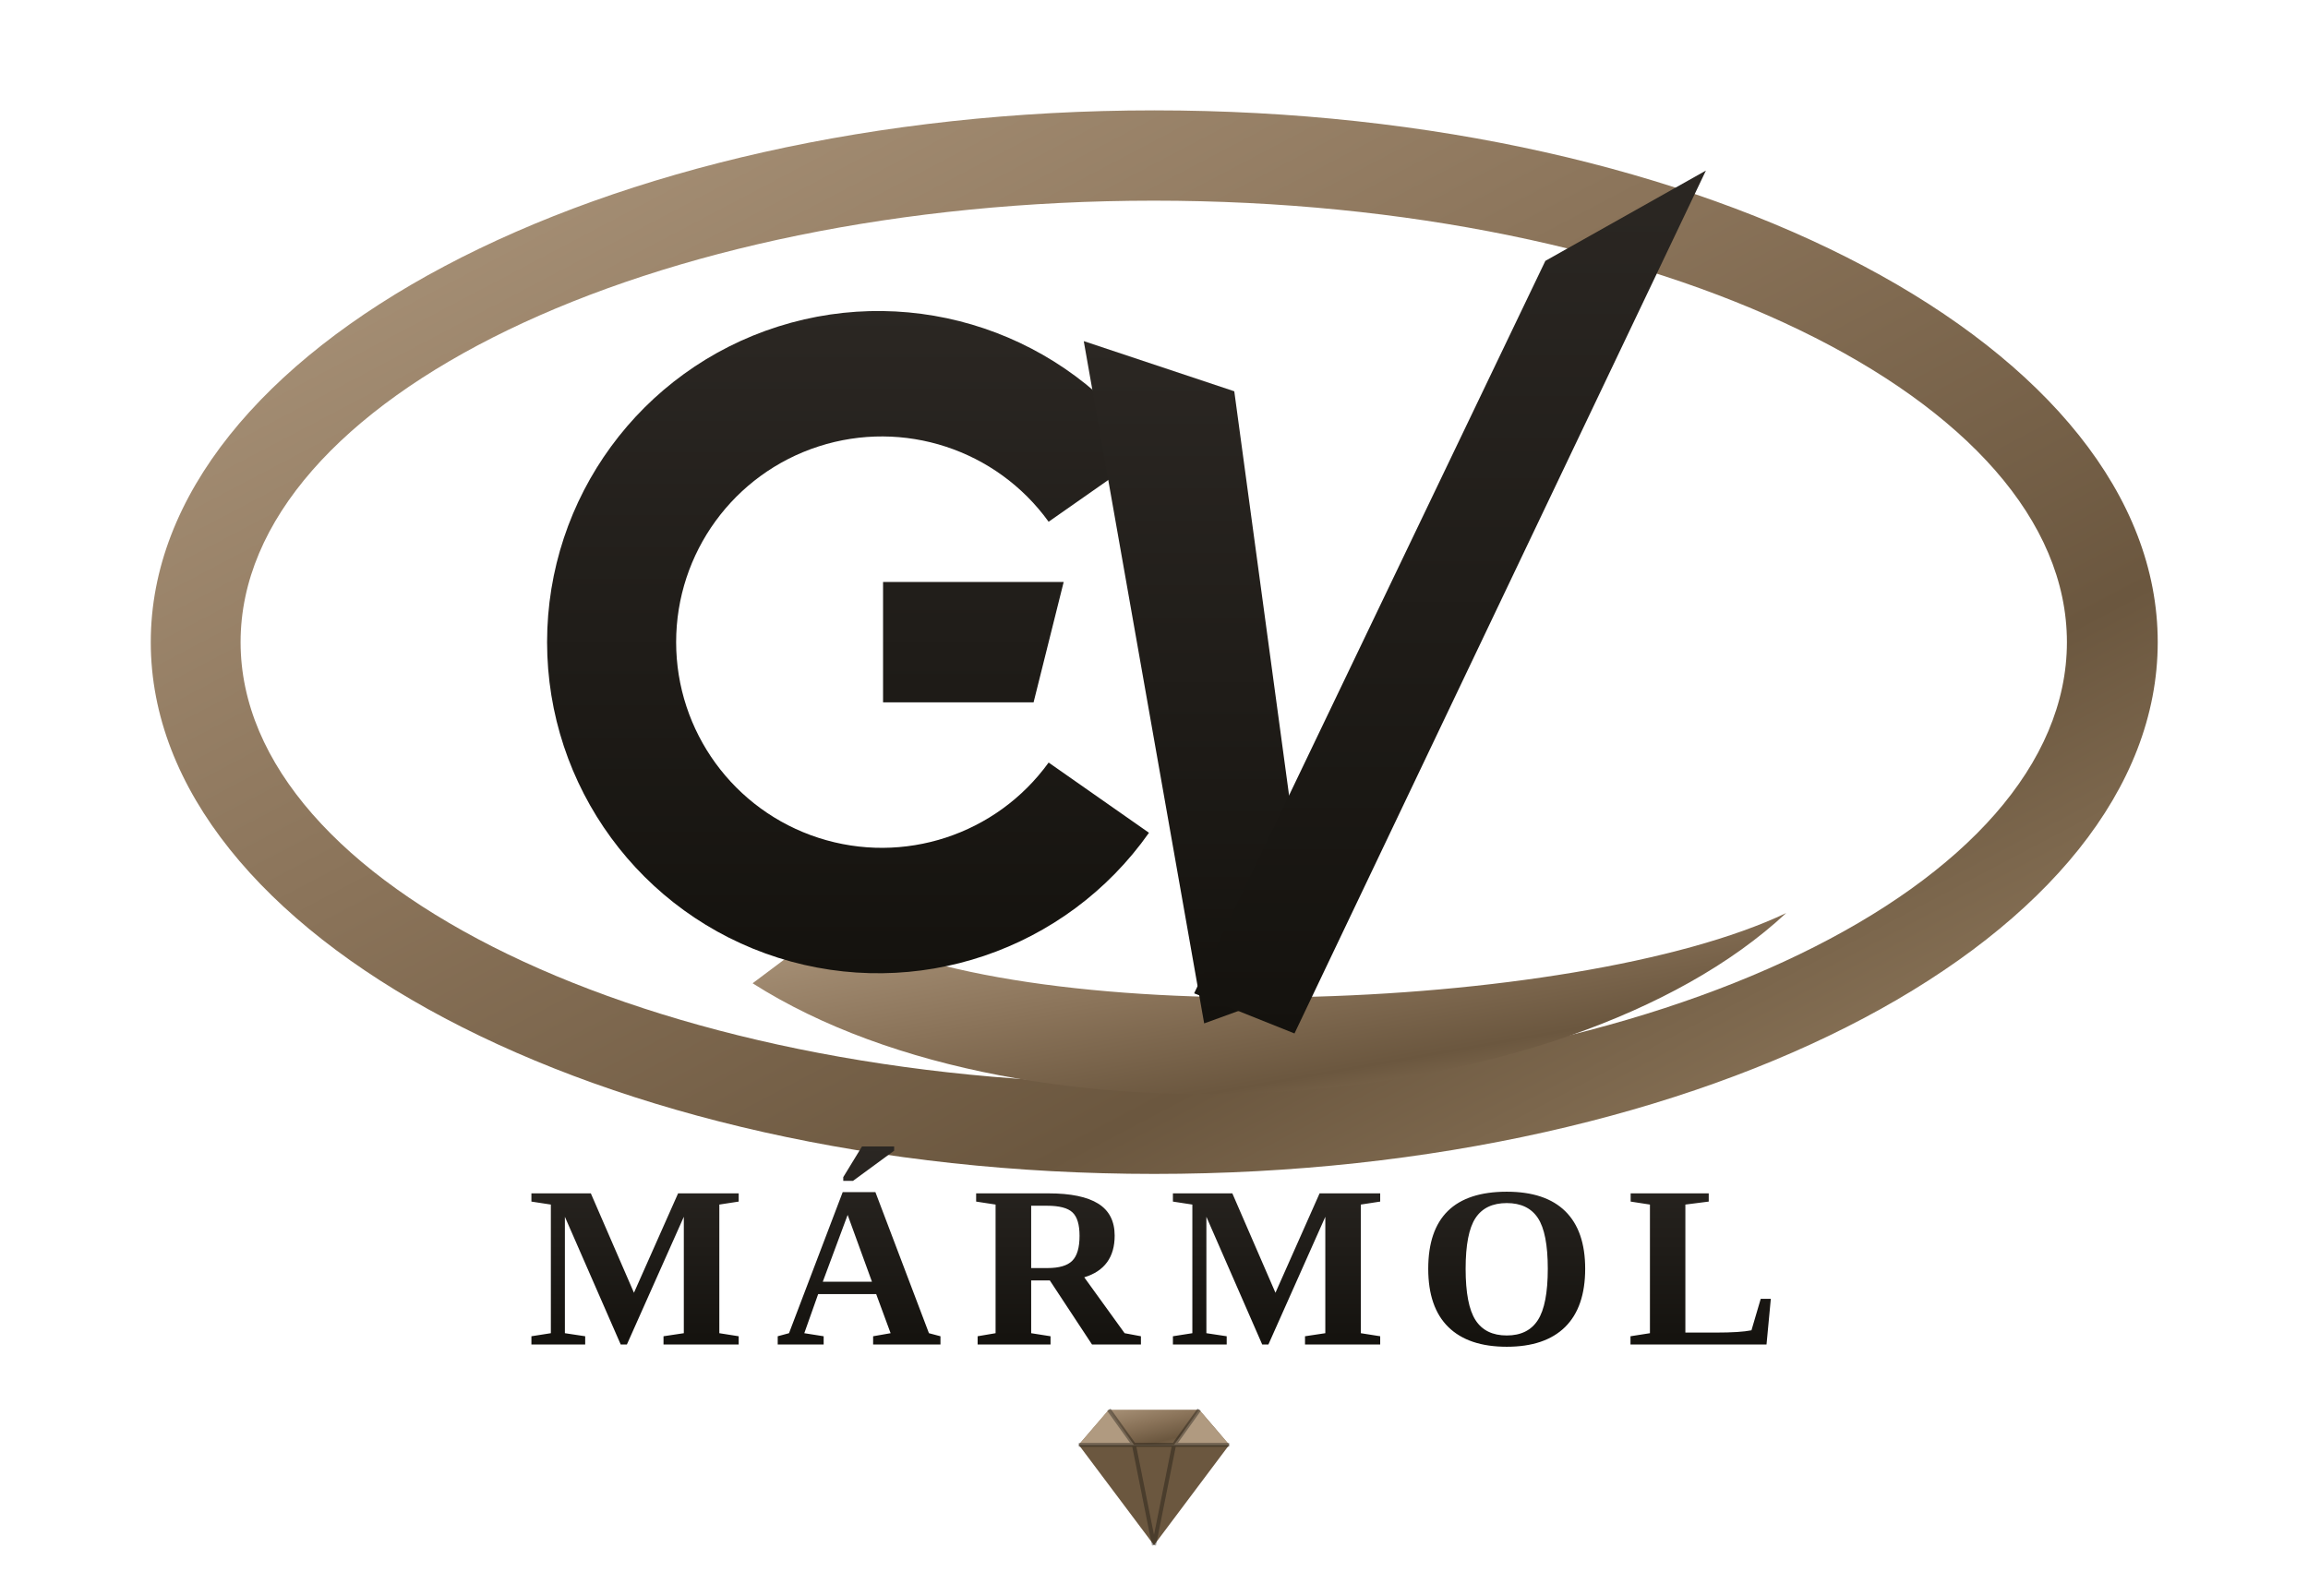
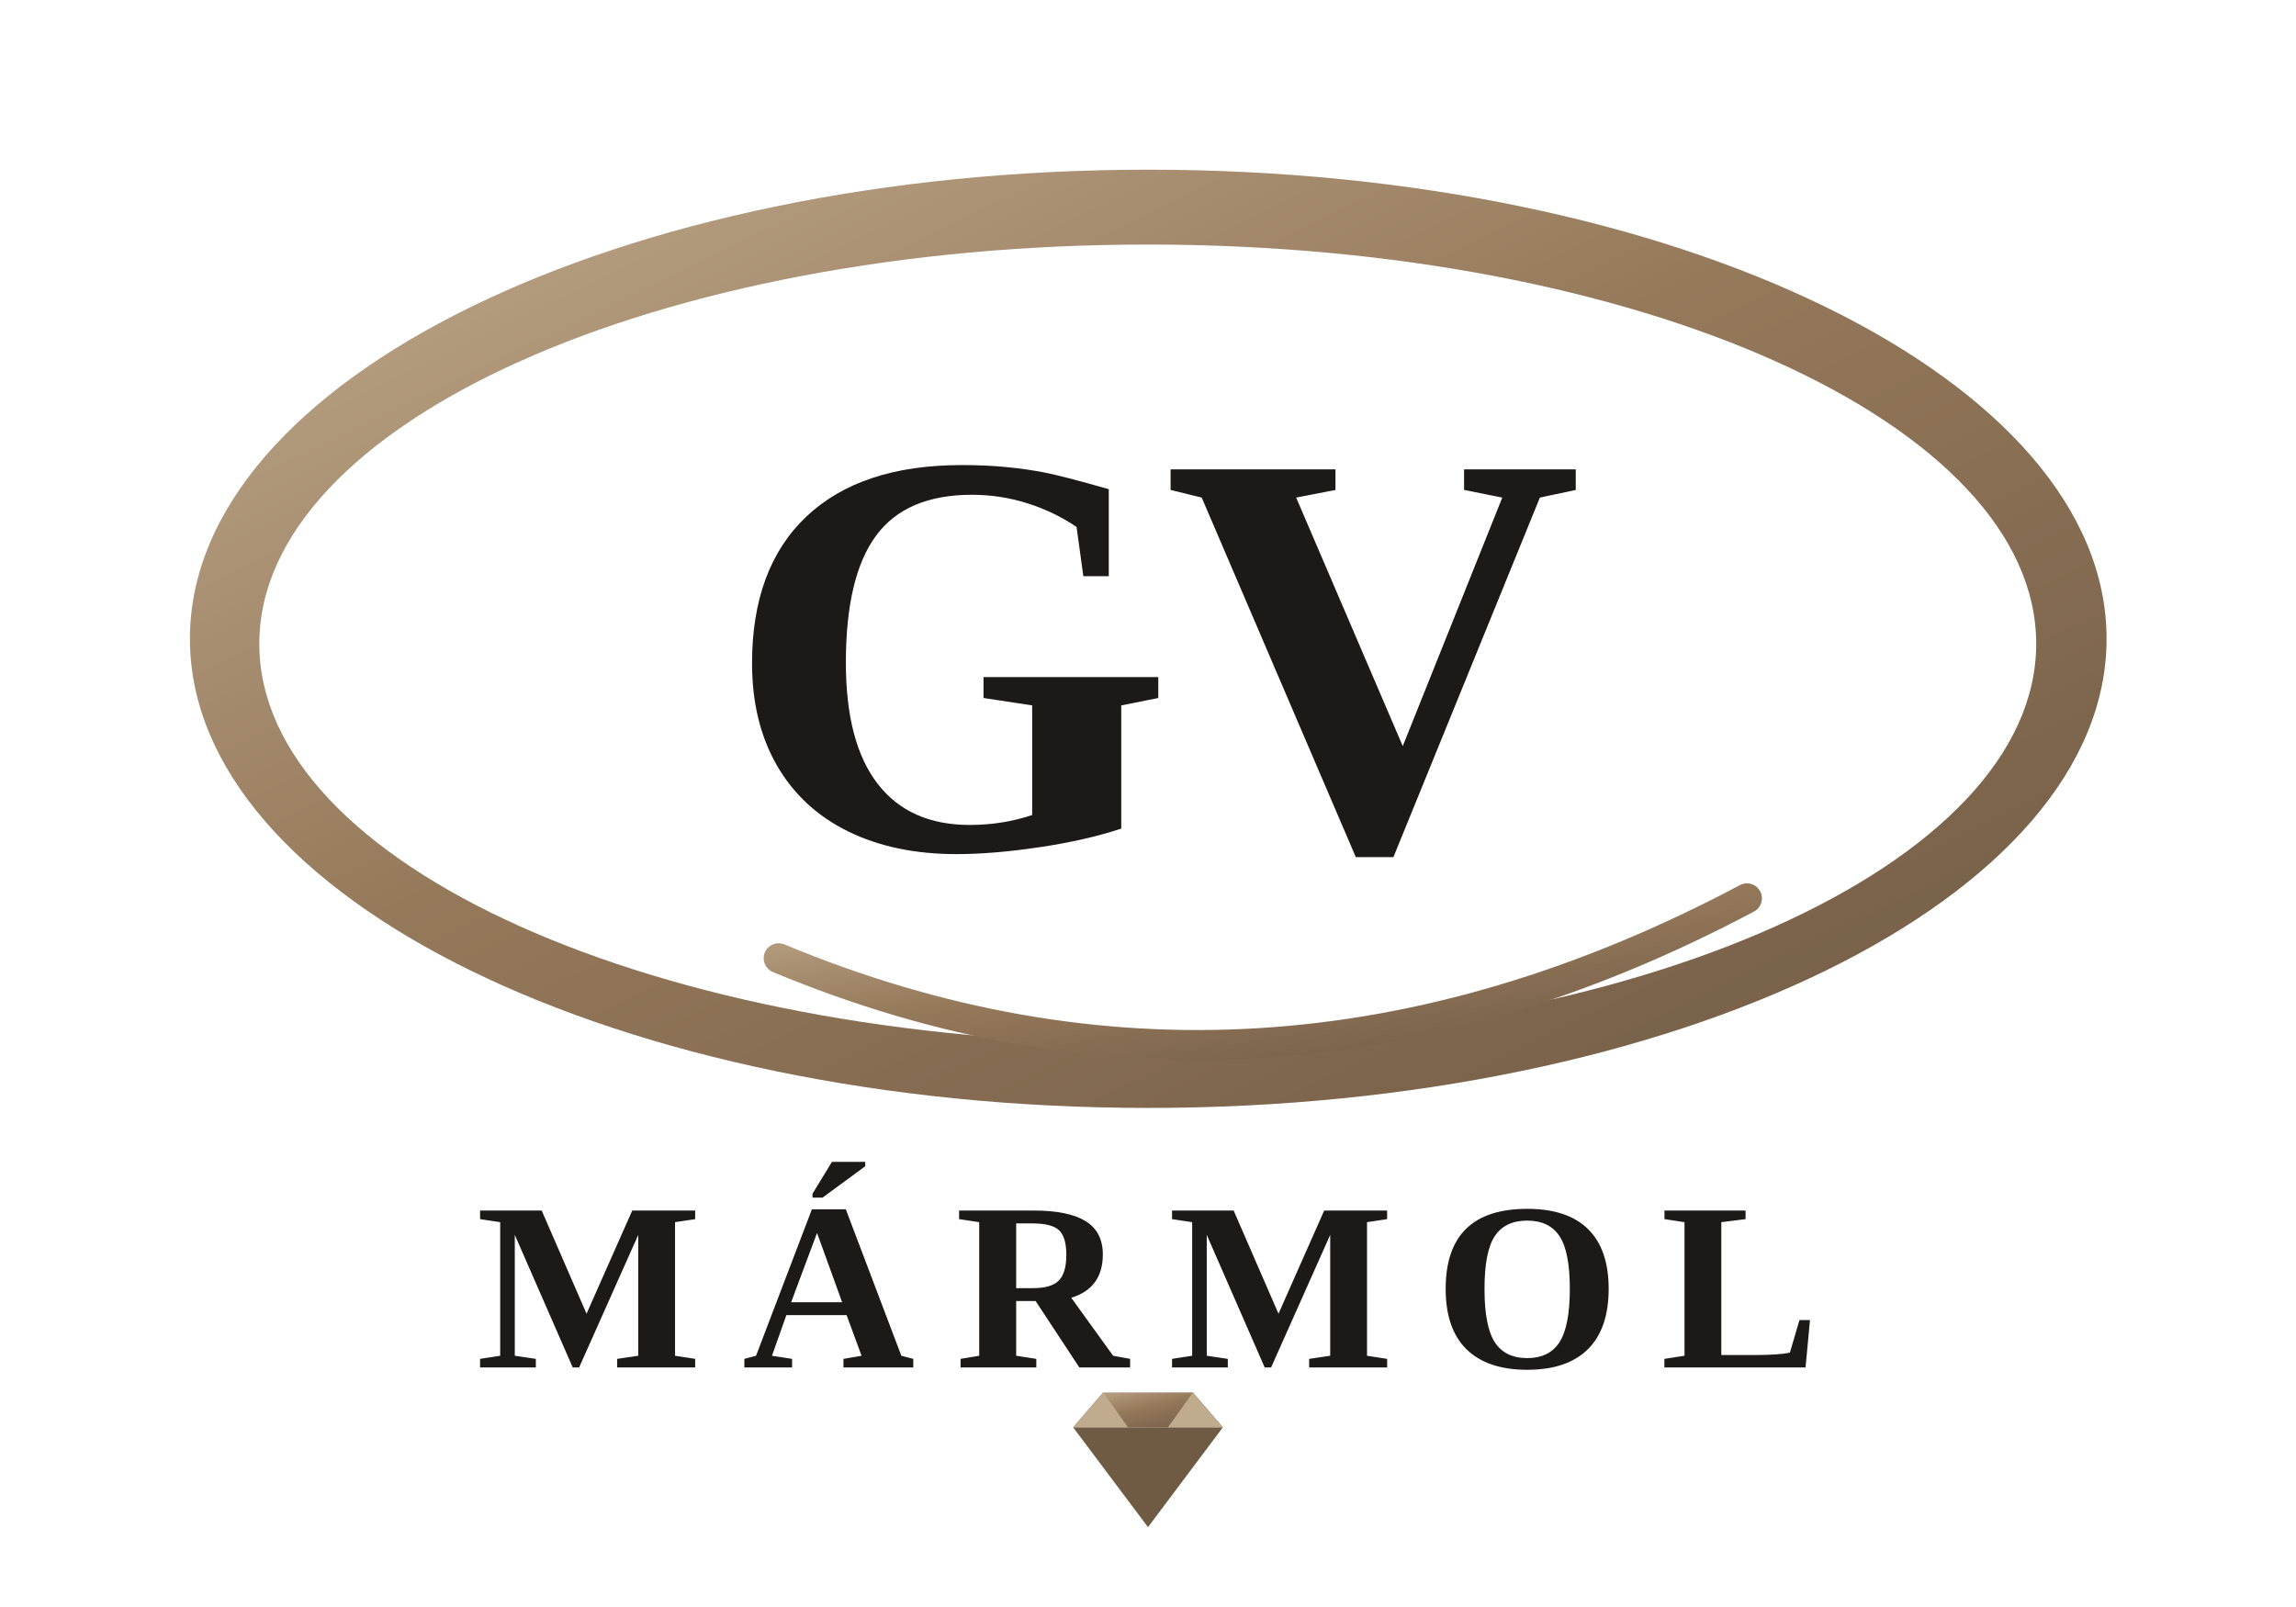
- <svg xmlns="http://www.w3.org/2000/svg" width="460" height="318" viewBox="0 0 460 318" role="img" aria-label="GV MÁRMOL">
+ <svg xmlns="http://www.w3.org/2000/svg" width="460" height="322" viewBox="0 0 460 322" role="img" aria-label="GV MÁRMOL">
  <defs>
-     <linearGradient id="brass" x1="0" y1="0" x2="1" y2="1">
-       <stop offset="0" stop-color="#b09a80" />
-       <stop offset=".42" stop-color="#8a7359" />
-       <stop offset=".72" stop-color="#6b573f" />
-       <stop offset="1" stop-color="#9c8567" />
-     </linearGradient>
-     <linearGradient id="ink" x1="0" y1="0" x2="0" y2="1">
-       <stop offset="0" stop-color="#2b2723" />
-       <stop offset="1" stop-color="#14120E" />
+     <linearGradient id="br" x1="0" y1="0" x2="1" y2="1">
+       <stop offset="0" stop-color="#c1ab8e" />
+       <stop offset=".45" stop-color="#95795b" />
+       <stop offset="1" stop-color="#6f5a44" />
    </linearGradient>
  </defs>
-   <path fill="url(#brass)" fill-rule="evenodd" d="M230 22a200 106 0 1 0 .1 0zM230 40a182 88 0 1 1 -.1 0z" />
-   <path fill="url(#brass)" d="M150 196 C205 231 312 223 356 182 C314 202 202 206 166 184 Z" />
-   <g fill="url(#ink)">
-     <path fill-rule="evenodd" d="M229 90 A66 66 0 1 0 229 166 L209 152 A41 41 0 1 1 209 104 Z              M176 116 H212 L206 140 H176 Z" />
-     <path d="M216 68 L246 78 L262 196 L240 204 Z" />
-     <path d="M308 52 L340 34 L258 206 L238 198 Z" />
-   </g>
-   <text x="230" y="268" text-anchor="middle" font-family="Georgia,'Times New Roman',serif" font-weight="700" font-size="46" letter-spacing="6" fill="url(#ink)">MÁRMOL</text>
-   <g transform="translate(230 294)">
-     <path fill="url(#brass)" d="M-15 -6 L15 -6 L9 -13 L-9 -13 Z" />
-     <path fill="#6b573f" d="M-15 -6 L0 14 L15 -6 Z" />
-     <path fill="#b09a80" d="M-15 -6 L-4 -6 L-9 -13 Z M15 -6 L4 -6 L9 -13 Z" />
-     <path fill="none" stroke="#14120E" stroke-width=".8" opacity=".38" d="M-15 -6 L15 -6 M-4 -6 L0 14 M4 -6 L0 14 M-9 -13 L-4 -6 M9 -13 L4 -6" />
+   <path fill="url(#br)" fill-rule="evenodd" d="M230 34a192 94 0 1 0 .1 0zM230 49a178 80 0 1 1 -.1 0z" />
+   <path fill="none" stroke="url(#br)" stroke-width="6" stroke-linecap="round" d="M156 192 Q252 232 350 180" />
+   <text x="231" y="170" text-anchor="middle" font-family="Georgia,'Times New Roman',serif" font-weight="700" font-size="116" letter-spacing="-2" fill="#1c1a17">GV</text>
+   <text x="230" y="274" text-anchor="middle" font-family="Georgia,'Times New Roman',serif" font-weight="700" font-size="48" letter-spacing="8" fill="#1c1a17">MÁRMOL</text>
+   <g transform="translate(230 292)">
+     <path fill="url(#br)" d="M-15 -6 L15 -6 L9 -13 L-9 -13 Z" />
+     <path fill="#6f5a44" d="M-15 -6 L0 14 L15 -6 Z" />
+     <path fill="#c1ab8e" d="M-15 -6 L-4 -6 L-9 -13 Z M15 -6 L4 -6 L9 -13 Z" />
  </g>
</svg>
